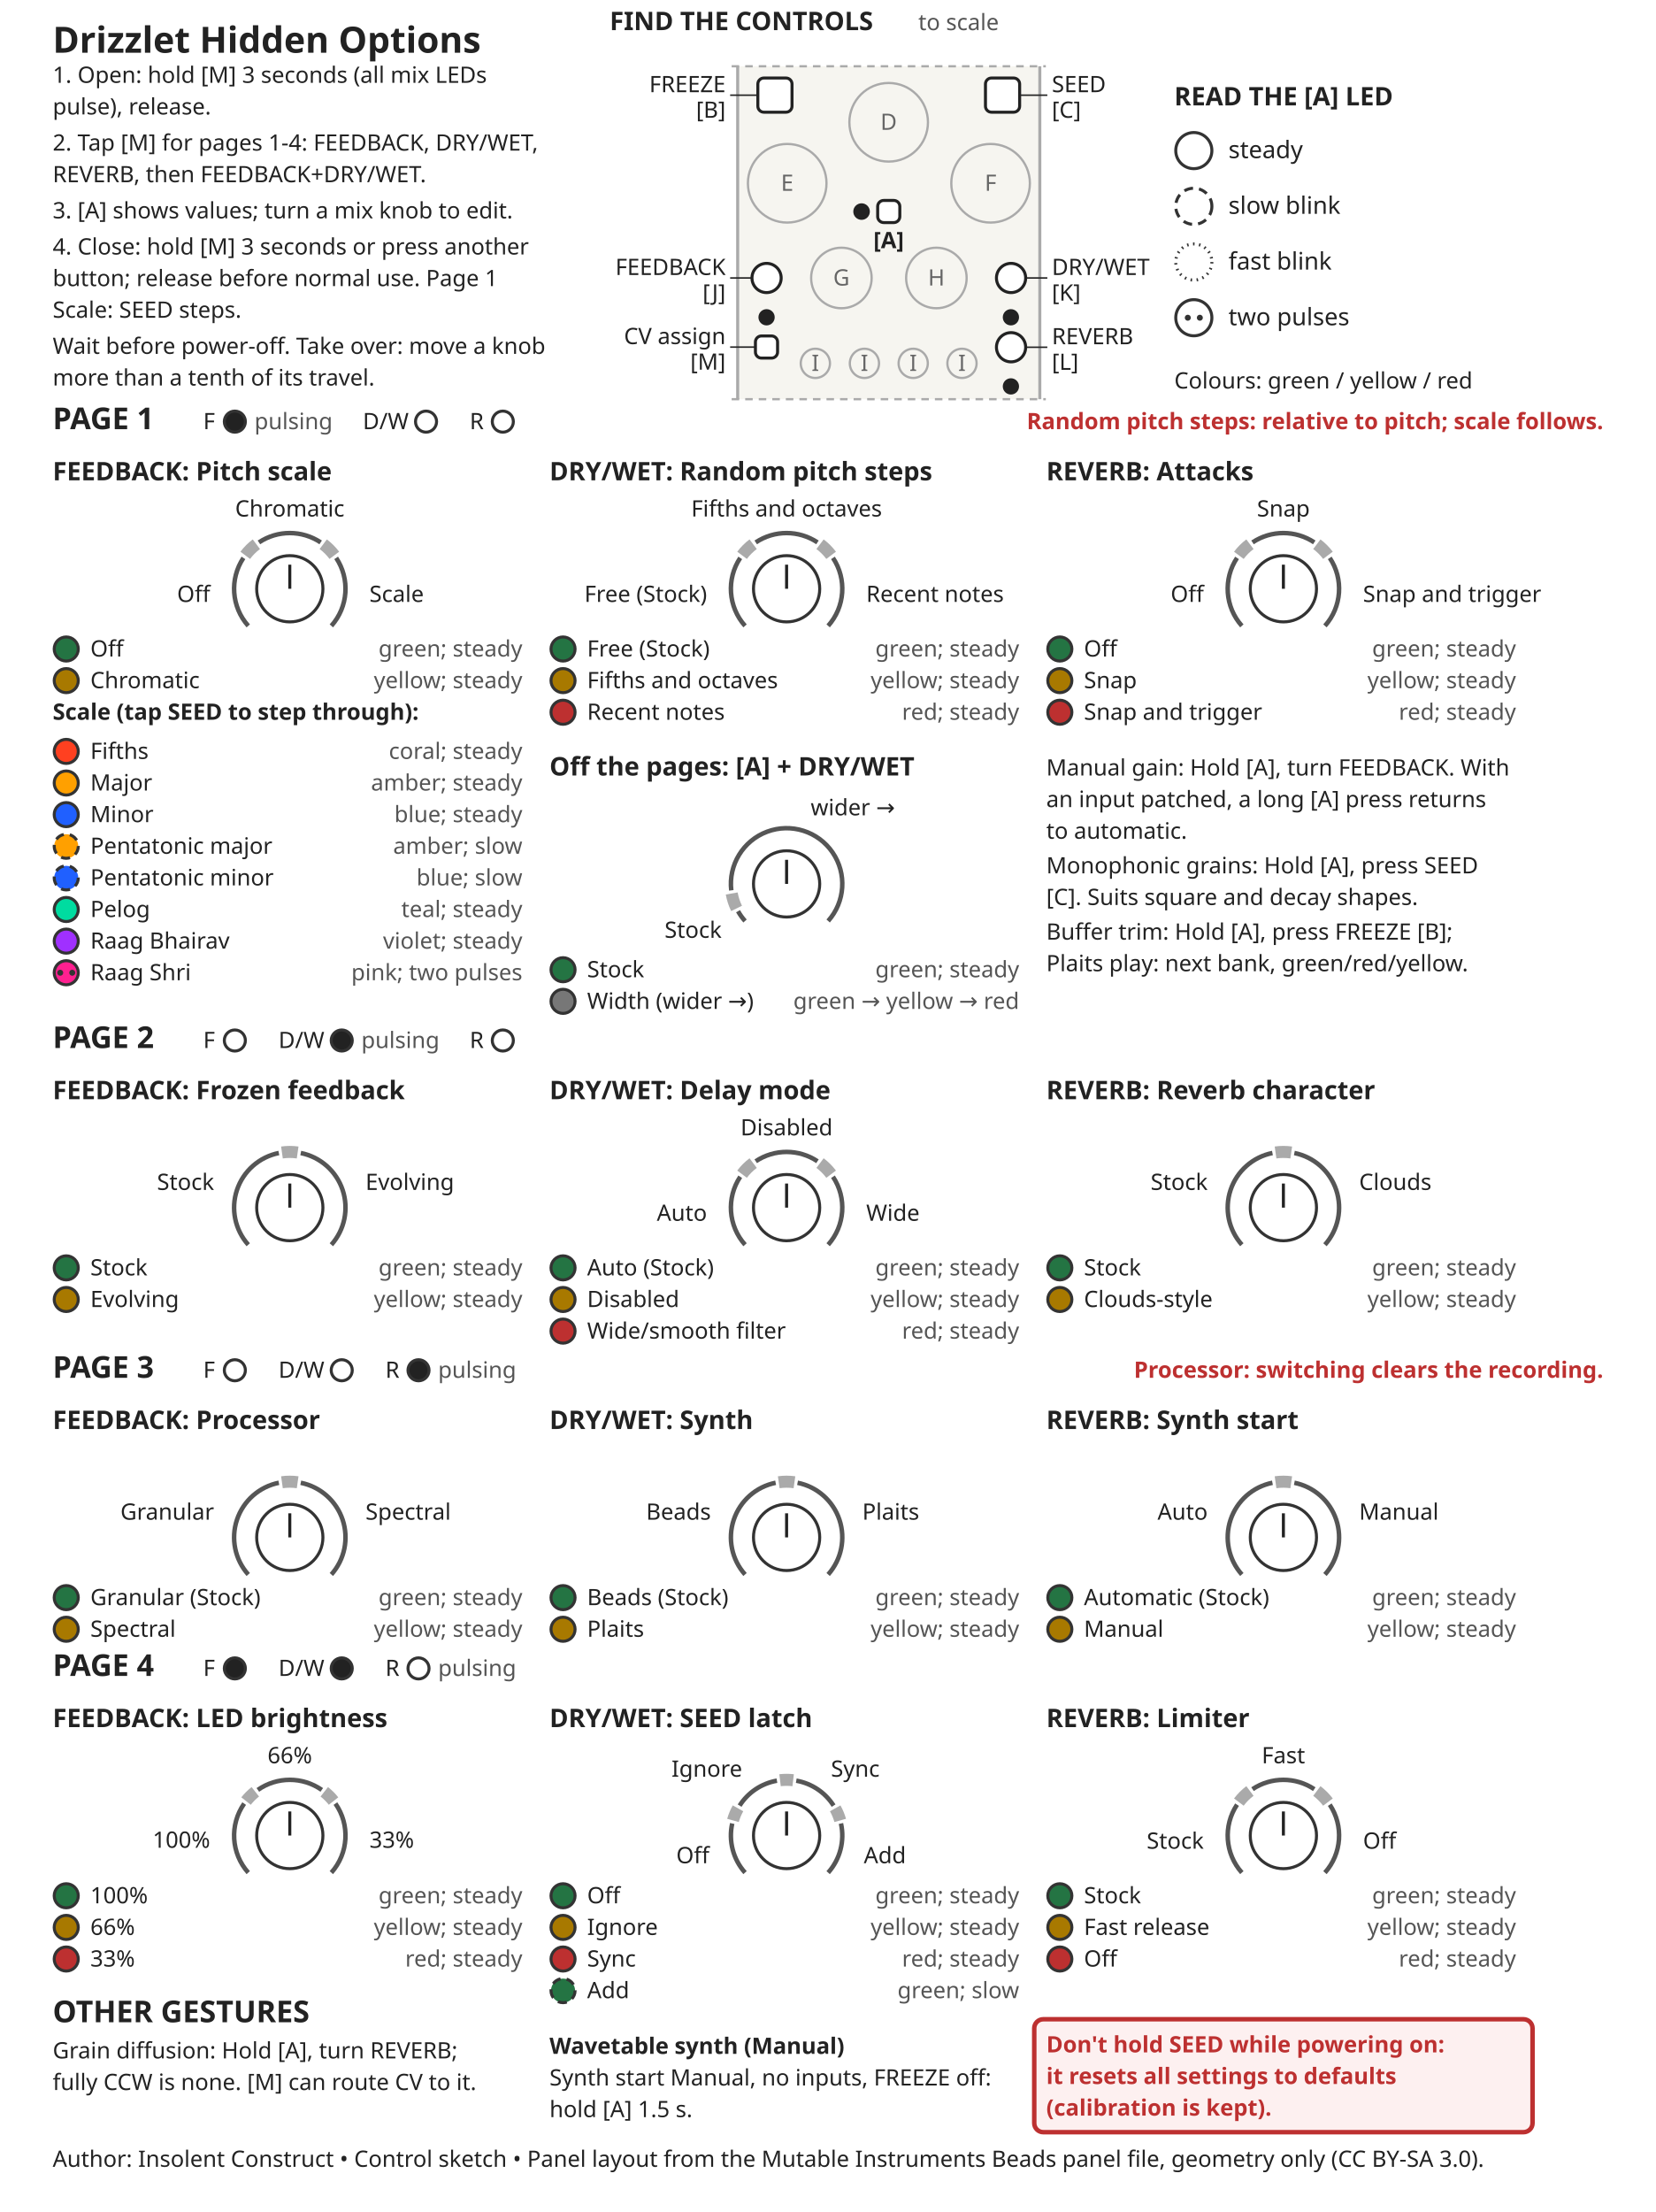
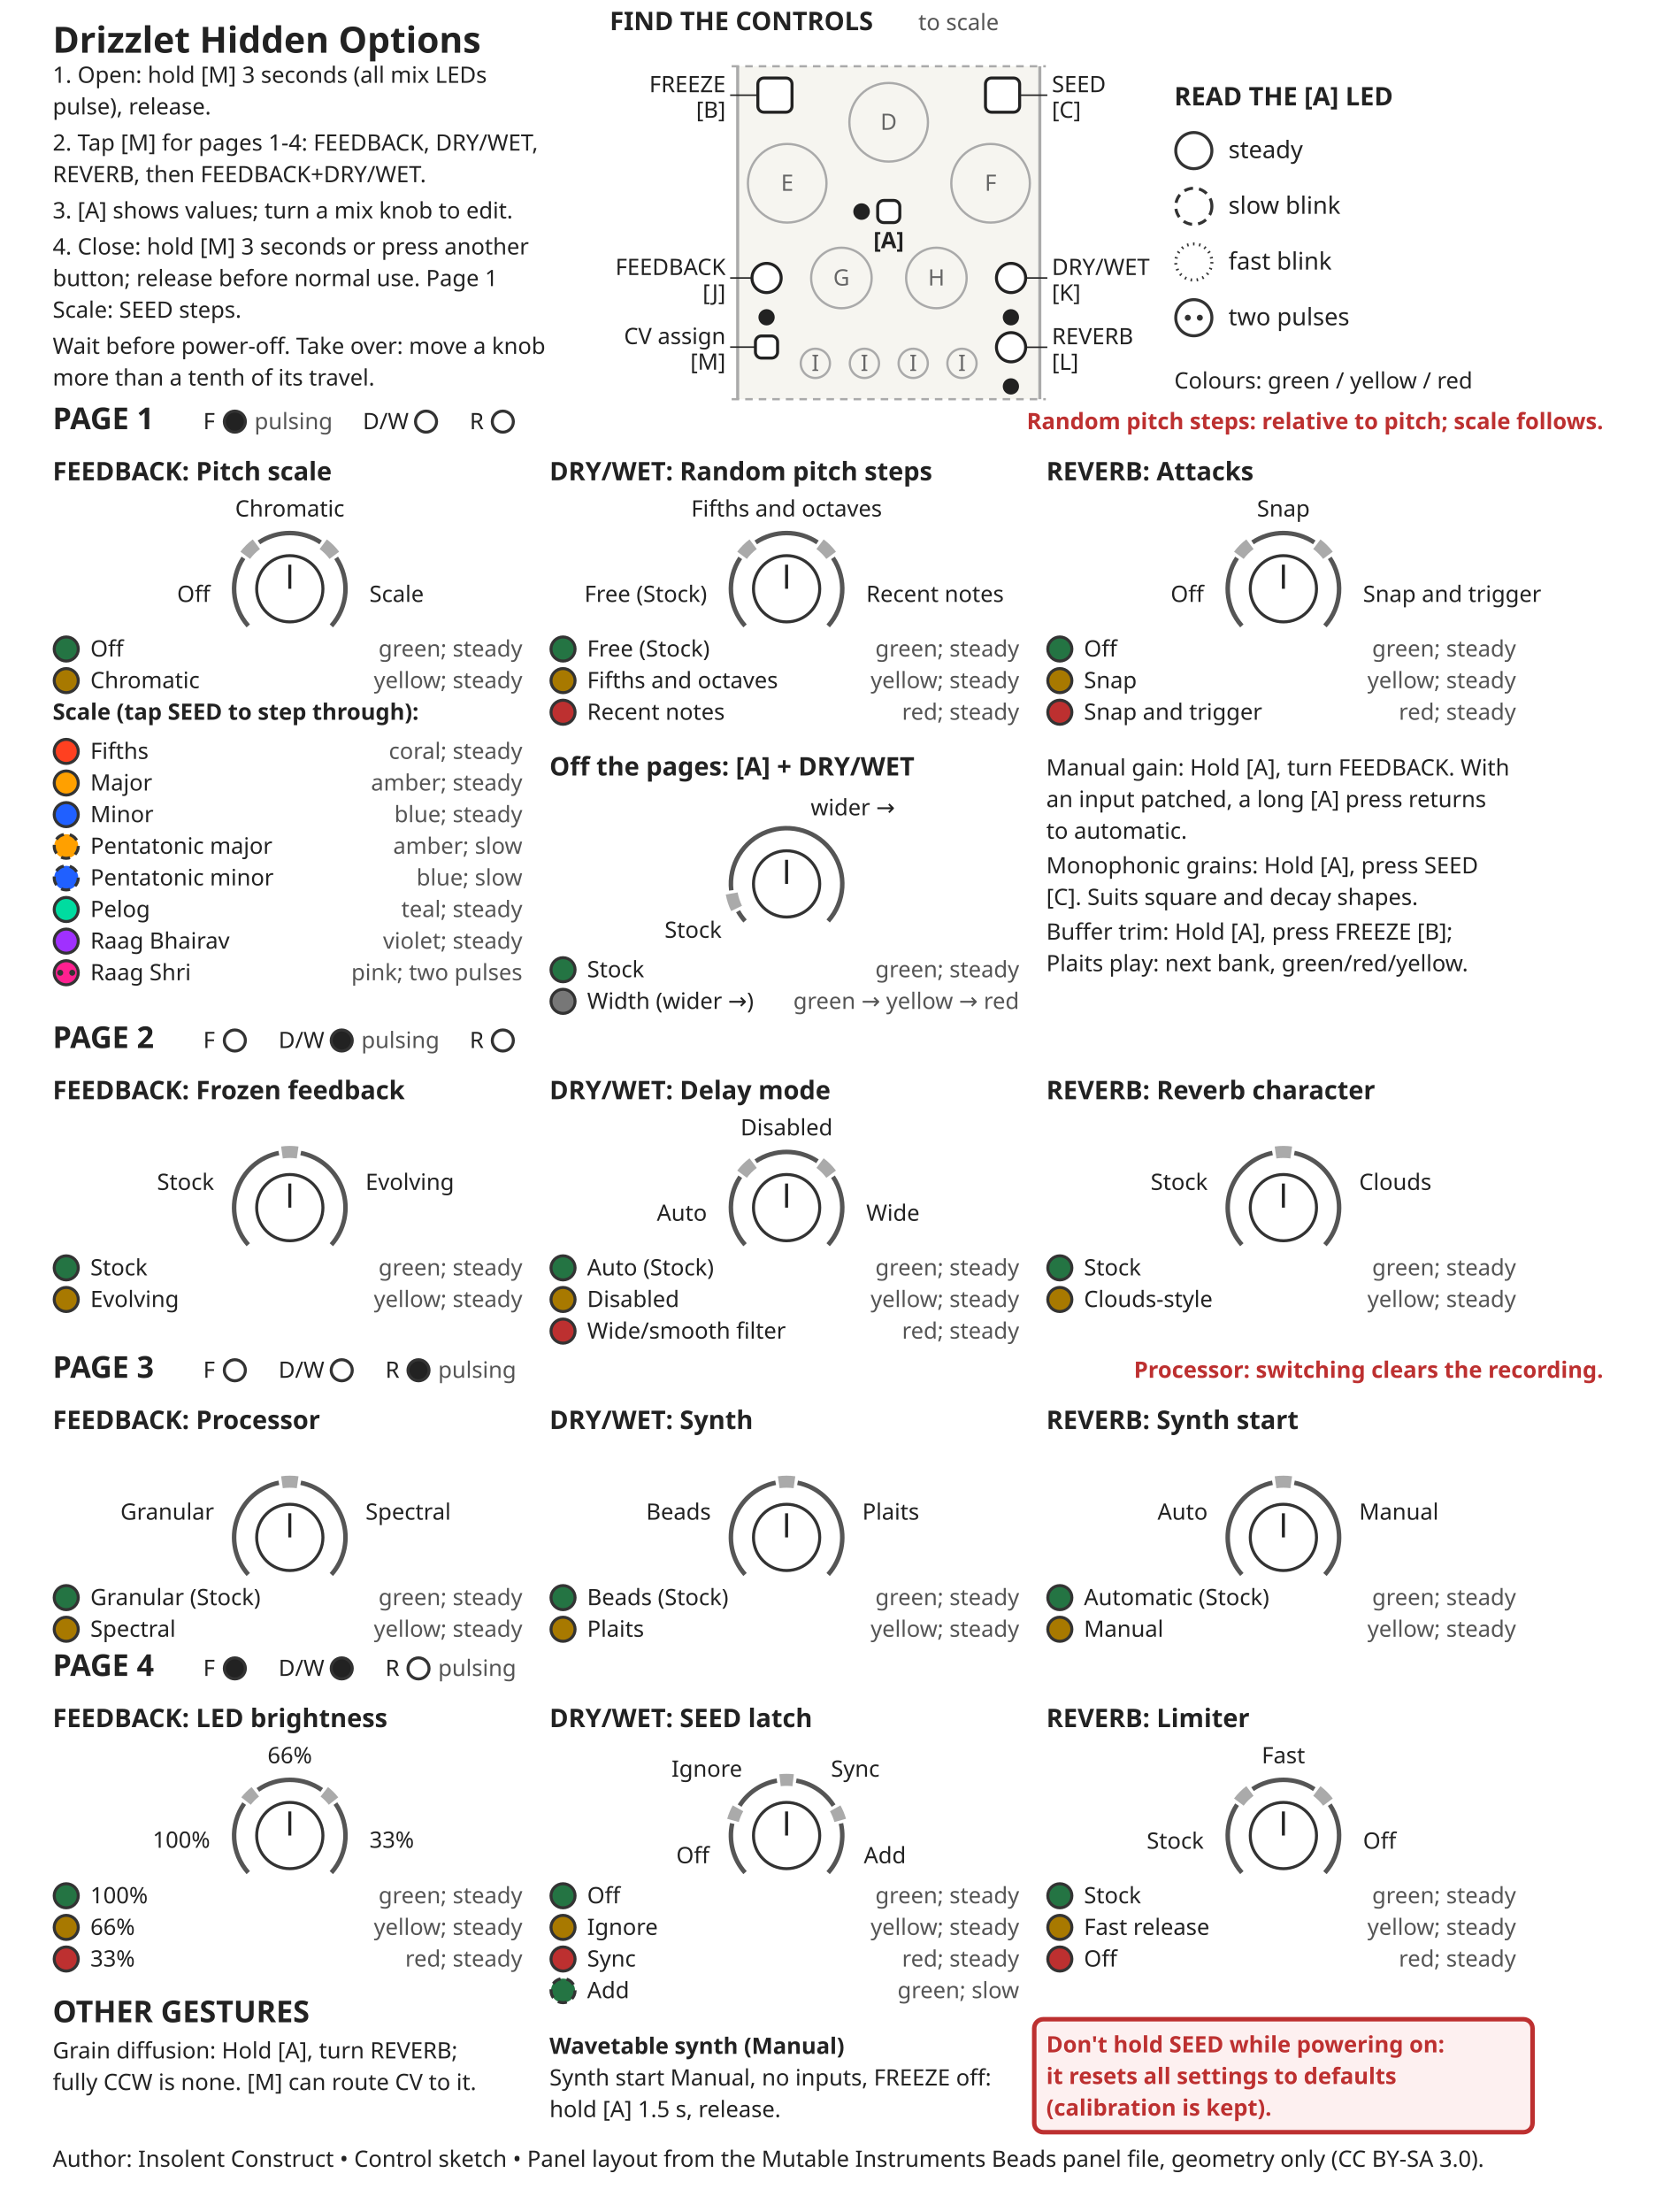
<svg xmlns="http://www.w3.org/2000/svg" width="190mm" height="253.74mm" viewBox="0 0 1100 1469" role="img" aria-labelledby="title desc">
  <rect width="100%" height="100%" fill="white" />
  <g font-family="sans-serif" fill="#222">
    <text x="35" y="35" font-size="24" font-weight="bold" fill="#222" text-anchor="start">Drizzlet Hidden Options</text>
    <text x="35" y="55" font-size="15" font-weight="normal" fill="#222" text-anchor="start">1. Open: hold [M] 3 seconds (all mix LEDs</text>
    <text x="35" y="76" font-size="15" font-weight="normal" fill="#222" text-anchor="start">pulse), release.</text>
    <text x="35" y="100" font-size="15" font-weight="normal" fill="#222" text-anchor="start">2. Tap [M] for pages 1-4: FEEDBACK, DRY/WET,</text>
    <text x="35" y="121" font-size="15" font-weight="normal" fill="#222" text-anchor="start">REVERB, then FEEDBACK+DRY/WET.</text>
    <text x="35" y="145" font-size="15" font-weight="normal" fill="#222" text-anchor="start">3. [A] shows values; turn a mix knob to edit.</text>
    <text x="35" y="169" font-size="15" font-weight="normal" fill="#222" text-anchor="start">4. Close: hold [M] 3 seconds or press another</text>
    <text x="35" y="190" font-size="15" font-weight="normal" fill="#222" text-anchor="start">button; release before normal use. Page 1</text>
    <text x="35" y="211" font-size="15" font-weight="normal" fill="#222" text-anchor="start">Scale: SEED steps.</text>
    <text x="35" y="235" font-size="15" font-weight="normal" fill="#222" text-anchor="start">Wait before power-off. Take over: move a knob</text>
    <text x="35" y="256" font-size="15" font-weight="normal" fill="#222" text-anchor="start">more than a tenth of its travel.</text>
    <text x="405" y="20" font-size="17" font-weight="bold" fill="#222" text-anchor="start">FIND THE CONTROLS</text>
    <text x="610" y="20" font-size="15" font-weight="normal" fill="#555" text-anchor="start">to scale</text>
    <rect x="490.0" y="44.0" width="200.7" height="221.1" fill="#f6f5f0" />
    <line x1="486.0" y1="44.0" x2="694.7" y2="44.0" stroke="#aaa" stroke-width="1.5" stroke-dasharray="5 4" />
    <line x1="486.0" y1="265.1" x2="694.7" y2="265.1" stroke="#aaa" stroke-width="1.5" stroke-dasharray="5 4" />
    <line x1="490.0" y1="44.0" x2="490.0" y2="265.1" stroke="#aaa" stroke-width="2" />
    <line x1="690.7" y1="44.0" x2="690.7" y2="265.1" stroke="#aaa" stroke-width="2" />
    <circle cx="541.6" cy="241.3" r="9.7" fill="none" stroke="#aaa" stroke-width="1.5" />
    <text x="541.6" y="246.3" font-size="15" font-weight="normal" fill="#666" text-anchor="middle">I</text>
    <circle cx="574.2" cy="241.3" r="9.7" fill="none" stroke="#aaa" stroke-width="1.5" />
    <text x="574.2" y="246.3" font-size="15" font-weight="normal" fill="#666" text-anchor="middle">I</text>
    <circle cx="606.6" cy="241.3" r="9.7" fill="none" stroke="#aaa" stroke-width="1.5" />
    <text x="606.6" y="246.3" font-size="15" font-weight="normal" fill="#666" text-anchor="middle">I</text>
    <circle cx="639.0" cy="241.3" r="9.7" fill="none" stroke="#aaa" stroke-width="1.5" />
    <text x="639.0" y="246.3" font-size="15" font-weight="normal" fill="#666" text-anchor="middle">I</text>
    <circle cx="558.9" cy="184.6" r="20.1" fill="none" stroke="#aaa" stroke-width="1.5" />
    <text x="558.9" y="189.6" font-size="15" font-weight="normal" fill="#666" text-anchor="middle">G</text>
    <circle cx="522.9" cy="121.7" r="26.1" fill="none" stroke="#aaa" stroke-width="1.5" />
    <text x="522.9" y="126.7" font-size="15" font-weight="normal" fill="#666" text-anchor="middle">E</text>
    <circle cx="658.0" cy="121.7" r="26.1" fill="none" stroke="#aaa" stroke-width="1.5" />
    <text x="658.0" y="126.7" font-size="15" font-weight="normal" fill="#666" text-anchor="middle">F</text>
    <rect x="583.0" y="133.1" width="14.7" height="14.7" rx="4" fill="white" stroke="#222" stroke-width="2" />
    <circle cx="572.3" cy="140.5" r="4.5" fill="#222" stroke="#222" stroke-width="2" />
    <rect x="501.8" y="223.1" width="14.7" height="14.7" rx="4" fill="white" stroke="#222" stroke-width="2" />
    <circle cx="622.0" cy="184.6" r="20.1" fill="none" stroke="#aaa" stroke-width="1.5" />
    <text x="622.0" y="189.6" font-size="15" font-weight="normal" fill="#666" text-anchor="middle">H</text>
    <circle cx="509.2" cy="184.6" r="9.7" fill="white" stroke="#222" stroke-width="2" />
    <circle cx="671.6" cy="184.6" r="9.7" fill="white" stroke="#222" stroke-width="2" />
    <circle cx="671.6" cy="230.6" r="9.7" fill="white" stroke="#222" stroke-width="2" />
    <circle cx="590.3" cy="81.2" r="26.1" fill="none" stroke="#aaa" stroke-width="1.5" />
    <text x="590.3" y="86.2" font-size="15" font-weight="normal" fill="#666" text-anchor="middle">D</text>
    <rect x="503.4" y="51.8" width="22.7" height="22.7" rx="4" fill="white" stroke="#222" stroke-width="2" />
    <rect x="654.6" y="51.8" width="22.7" height="22.7" rx="4" fill="white" stroke="#222" stroke-width="2" />
    <circle cx="509.2" cy="210.7" r="4.4" fill="#222" stroke="#222" stroke-width="2" />
    <circle cx="671.5" cy="210.7" r="4.4" fill="#222" stroke="#222" stroke-width="2" />
    <circle cx="671.5" cy="256.6" r="4.4" fill="#222" stroke="#222" stroke-width="2" />
    <text x="482.0" y="61.2" font-size="15" font-weight="normal" fill="#222" text-anchor="end">FREEZE</text>
    <text x="482.0" y="78.2" font-size="15" font-weight="normal" fill="#222" text-anchor="end">[B]</text>
    <line x1="485.0" y1="63.2" x2="503.4" y2="63.2" stroke="#222" stroke-width="1" />
    <text x="698.7" y="61.2" font-size="15" font-weight="normal" fill="#222" text-anchor="start">SEED</text>
    <text x="698.7" y="78.2" font-size="15" font-weight="normal" fill="#222" text-anchor="start">[C]</text>
    <line x1="695.7" y1="63.2" x2="677.3" y2="63.2" stroke="#222" stroke-width="1" />
    <text x="590.3" y="164.8" font-size="15" font-weight="bold" fill="#222" text-anchor="middle">[A]</text>
    <text x="482.0" y="182.6" font-size="15" font-weight="normal" fill="#222" text-anchor="end">FEEDBACK</text>
    <text x="482.0" y="199.6" font-size="15" font-weight="normal" fill="#222" text-anchor="end">[J]</text>
    <line x1="485.0" y1="184.6" x2="499.6" y2="184.6" stroke="#222" stroke-width="1" />
    <text x="482.0" y="228.5" font-size="15" font-weight="normal" fill="#222" text-anchor="end">CV assign</text>
    <text x="482.0" y="245.5" font-size="15" font-weight="normal" fill="#222" text-anchor="end">[M]</text>
    <line x1="485.0" y1="230.5" x2="501.8" y2="230.5" stroke="#222" stroke-width="1" />
    <text x="698.7" y="182.6" font-size="15" font-weight="normal" fill="#222" text-anchor="start">DRY/WET</text>
    <text x="698.7" y="199.6" font-size="15" font-weight="normal" fill="#222" text-anchor="start">[K]</text>
    <line x1="695.7" y1="184.6" x2="681.2" y2="184.6" stroke="#222" stroke-width="1" />
    <text x="698.7" y="228.6" font-size="15" font-weight="normal" fill="#222" text-anchor="start">REVERB</text>
    <text x="698.7" y="245.6" font-size="15" font-weight="normal" fill="#222" text-anchor="start">[L]</text>
    <line x1="695.7" y1="230.6" x2="681.2" y2="230.6" stroke="#222" stroke-width="1" />
    <text x="780" y="70" font-size="17" font-weight="bold" fill="#222" text-anchor="start">READ THE [A] LED</text>
    <circle cx="793" cy="100" r="12" fill="white" stroke="#333" stroke-width="2" />
    <text x="816" y="105" font-size="16" font-weight="normal" fill="#222" text-anchor="start">steady</text>
    <circle cx="793" cy="137" r="12" fill="white" stroke="#333" stroke-width="2" stroke-dasharray="6 4" />
    <text x="816" y="142" font-size="16" font-weight="normal" fill="#222" text-anchor="start">slow blink</text>
    <circle cx="793" cy="174" r="12" fill="white" stroke="#333" stroke-width="2" stroke-dasharray="1 3" />
    <text x="816" y="179" font-size="16" font-weight="normal" fill="#222" text-anchor="start">fast blink</text>
    <circle cx="793" cy="211" r="12" fill="white" stroke="#333" stroke-width="2" />
    <circle cx="789" cy="211" r="1" fill="#222" stroke="#333" stroke-width="2" />
    <circle cx="797" cy="211" r="1" fill="#222" stroke="#333" stroke-width="2" />
    <text x="816" y="216" font-size="16" font-weight="normal" fill="#222" text-anchor="start">two pulses</text>
    <text x="780" y="258" font-size="15" font-weight="normal" fill="#222" text-anchor="start">Colours: green / yellow / red</text>
    <text x="35" y="285" font-size="20" font-weight="bold" fill="#222" text-anchor="start">PAGE 1</text>
    <text x="135" y="285" font-size="15" font-weight="normal" fill="#222" text-anchor="start">F</text>
    <circle cx="156" cy="280" r="7" fill="#222" stroke="#333" stroke-width="2" />
    <text x="169" y="285" font-size="15" font-weight="normal" fill="#555" text-anchor="start">pulsing</text>
    <text x="241" y="285" font-size="15" font-weight="normal" fill="#222" text-anchor="start">D/W</text>
    <circle cx="283" cy="280" r="7" fill="white" stroke="#333" stroke-width="2" />
    <text x="312" y="285" font-size="15" font-weight="normal" fill="#222" text-anchor="start">R</text>
    <circle cx="334" cy="280" r="7" fill="white" stroke="#333" stroke-width="2" />
    <text x="1065" y="285" font-size="15" font-weight="bold" fill="#bd3030" text-anchor="end">Random pitch steps: relative to pitch; scale follows.</text>
    <text x="35" y="319" font-size="17" font-weight="bold" fill="#222" text-anchor="start">FEEDBACK: Pitch scale</text>
    <circle cx="192.5" cy="391" r="22" fill="white" stroke="#333" stroke-width="2" />
    <path d="M 192.5 391 v -16" stroke="#222" stroke-width="2" />
    <path d="M 164.900 415.642 A 37 37 0 0 1 161.703 370.492" fill="none" stroke="#555" stroke-width="3" />
    <text x="139.63" y="399.74" font-size="15" font-weight="normal" fill="#222" text-anchor="end">Off</text>
    <path d="M 171.992 360.203 A 37 37 0 0 1 213.008 360.203" fill="none" stroke="#555" stroke-width="3" />
    <text x="192.5" y="343.0" font-size="15" font-weight="normal" fill="#222" text-anchor="middle">Chromatic</text>
    <path d="M 223.297 370.492 A 37 37 0 0 1 220.100 415.642" fill="none" stroke="#555" stroke-width="3" />
    <text x="245.37" y="399.74" font-size="15" font-weight="normal" fill="#222" text-anchor="start">Scale</text>
    <path d="M 162.912 368.784 A 37 37 0 0 1 170.284 361.412" fill="none" stroke="#aaa" stroke-width="8" />
    <path d="M 214.716 361.412 A 37 37 0 0 1 222.088 368.784" fill="none" stroke="#aaa" stroke-width="8" />
    <circle cx="44" cy="431" r="8" fill="#247443" stroke="#333" stroke-width="2" />
    <text x="60" y="436" font-size="15" font-weight="normal" fill="#222" text-anchor="start">Off</text>
    <text x="347" y="436" font-size="15" font-weight="normal" fill="#555" text-anchor="end">green; steady</text>
    <circle cx="44" cy="452" r="8" fill="#a87900" stroke="#333" stroke-width="2" />
    <text x="60" y="457" font-size="15" font-weight="normal" fill="#222" text-anchor="start">Chromatic</text>
    <text x="347" y="457" font-size="15" font-weight="normal" fill="#555" text-anchor="end">yellow; steady</text>
    <text x="35" y="478" font-size="15" font-weight="bold" fill="#222" text-anchor="start">Scale (tap SEED to step through):</text>
    <circle cx="44" cy="499" r="8" fill="#ff4020" stroke="#333" stroke-width="2" />
    <text x="60" y="504" font-size="15" font-weight="normal" fill="#222" text-anchor="start">Fifths</text>
    <text x="347" y="504" font-size="15" font-weight="normal" fill="#555" text-anchor="end">coral; steady</text>
    <circle cx="44" cy="520" r="8" fill="#ffa000" stroke="#333" stroke-width="2" />
    <text x="60" y="525" font-size="15" font-weight="normal" fill="#222" text-anchor="start">Major</text>
    <text x="347" y="525" font-size="15" font-weight="normal" fill="#555" text-anchor="end">amber; steady</text>
    <circle cx="44" cy="541" r="8" fill="#2060ff" stroke="#333" stroke-width="2" />
    <text x="60" y="546" font-size="15" font-weight="normal" fill="#222" text-anchor="start">Minor</text>
    <text x="347" y="546" font-size="15" font-weight="normal" fill="#555" text-anchor="end">blue; steady</text>
    <circle cx="44" cy="562" r="8" fill="#ffa000" stroke="#333" stroke-width="2" stroke-dasharray="6 4" />
    <text x="60" y="567" font-size="15" font-weight="normal" fill="#222" text-anchor="start">Pentatonic major</text>
    <text x="347" y="567" font-size="15" font-weight="normal" fill="#555" text-anchor="end">amber; slow</text>
    <circle cx="44" cy="583" r="8" fill="#2060ff" stroke="#333" stroke-width="2" stroke-dasharray="6 4" />
    <text x="60" y="588" font-size="15" font-weight="normal" fill="#222" text-anchor="start">Pentatonic minor</text>
    <text x="347" y="588" font-size="15" font-weight="normal" fill="#555" text-anchor="end">blue; slow</text>
    <circle cx="44" cy="604" r="8" fill="#00dca0" stroke="#333" stroke-width="2" />
    <text x="60" y="609" font-size="15" font-weight="normal" fill="#222" text-anchor="start">Pelog</text>
    <text x="347" y="609" font-size="15" font-weight="normal" fill="#555" text-anchor="end">teal; steady</text>
    <circle cx="44" cy="625" r="8" fill="#a030ff" stroke="#333" stroke-width="2" />
    <text x="60" y="630" font-size="15" font-weight="normal" fill="#222" text-anchor="start">Raag Bhairav</text>
    <text x="347" y="630" font-size="15" font-weight="normal" fill="#555" text-anchor="end">violet; steady</text>
    <circle cx="44" cy="646" r="8" fill="#ff2090" stroke="#333" stroke-width="2" />
    <circle cx="40" cy="646" r="1" fill="#222" stroke="#333" stroke-width="2" />
    <circle cx="48" cy="646" r="1" fill="#222" stroke="#333" stroke-width="2" />
    <text x="60" y="651" font-size="15" font-weight="normal" fill="#222" text-anchor="start">Raag Shri</text>
    <text x="347" y="651" font-size="15" font-weight="normal" fill="#555" text-anchor="end">pink; two pulses</text>
    <text x="365" y="319" font-size="17" font-weight="bold" fill="#222" text-anchor="start">DRY/WET: Random pitch steps</text>
    <circle cx="522.5" cy="391" r="22" fill="white" stroke="#333" stroke-width="2" />
    <path d="M 522.5 391 v -16" stroke="#222" stroke-width="2" />
    <path d="M 494.900 415.642 A 37 37 0 0 1 491.703 370.492" fill="none" stroke="#555" stroke-width="3" />
    <text x="469.63" y="399.74" font-size="15" font-weight="normal" fill="#222" text-anchor="end">Free (Stock)</text>
    <path d="M 501.992 360.203 A 37 37 0 0 1 543.008 360.203" fill="none" stroke="#555" stroke-width="3" />
    <text x="522.5" y="343.0" font-size="15" font-weight="normal" fill="#222" text-anchor="middle">Fifths and octaves</text>
    <path d="M 553.297 370.492 A 37 37 0 0 1 550.100 415.642" fill="none" stroke="#555" stroke-width="3" />
    <text x="575.37" y="399.74" font-size="15" font-weight="normal" fill="#222" text-anchor="start">Recent notes</text>
    <path d="M 492.912 368.784 A 37 37 0 0 1 500.284 361.412" fill="none" stroke="#aaa" stroke-width="8" />
    <path d="M 544.716 361.412 A 37 37 0 0 1 552.088 368.784" fill="none" stroke="#aaa" stroke-width="8" />
    <circle cx="374" cy="431" r="8" fill="#247443" stroke="#333" stroke-width="2" />
    <text x="390" y="436" font-size="15" font-weight="normal" fill="#222" text-anchor="start">Free (Stock)</text>
    <text x="677" y="436" font-size="15" font-weight="normal" fill="#555" text-anchor="end">green; steady</text>
    <circle cx="374" cy="452" r="8" fill="#a87900" stroke="#333" stroke-width="2" />
    <text x="390" y="457" font-size="15" font-weight="normal" fill="#222" text-anchor="start">Fifths and octaves</text>
    <text x="677" y="457" font-size="15" font-weight="normal" fill="#555" text-anchor="end">yellow; steady</text>
    <circle cx="374" cy="473" r="8" fill="#bd3030" stroke="#333" stroke-width="2" />
    <text x="390" y="478" font-size="15" font-weight="normal" fill="#222" text-anchor="start">Recent notes</text>
    <text x="677" y="478" font-size="15" font-weight="normal" fill="#555" text-anchor="end">red; steady</text>
    <text x="695" y="319" font-size="17" font-weight="bold" fill="#222" text-anchor="start">REVERB: Attacks</text>
    <circle cx="852.5" cy="391" r="22" fill="white" stroke="#333" stroke-width="2" />
    <path d="M 852.5 391 v -16" stroke="#222" stroke-width="2" />
    <path d="M 824.900 415.642 A 37 37 0 0 1 821.703 370.492" fill="none" stroke="#555" stroke-width="3" />
    <text x="799.63" y="399.74" font-size="15" font-weight="normal" fill="#222" text-anchor="end">Off</text>
    <path d="M 831.992 360.203 A 37 37 0 0 1 873.008 360.203" fill="none" stroke="#555" stroke-width="3" />
    <text x="852.5" y="343.0" font-size="15" font-weight="normal" fill="#222" text-anchor="middle">Snap</text>
    <path d="M 883.297 370.492 A 37 37 0 0 1 880.100 415.642" fill="none" stroke="#555" stroke-width="3" />
    <text x="905.37" y="399.74" font-size="15" font-weight="normal" fill="#222" text-anchor="start">Snap and trigger</text>
    <path d="M 822.912 368.784 A 37 37 0 0 1 830.284 361.412" fill="none" stroke="#aaa" stroke-width="8" />
    <path d="M 874.716 361.412 A 37 37 0 0 1 882.088 368.784" fill="none" stroke="#aaa" stroke-width="8" />
    <circle cx="704" cy="431" r="8" fill="#247443" stroke="#333" stroke-width="2" />
    <text x="720" y="436" font-size="15" font-weight="normal" fill="#222" text-anchor="start">Off</text>
    <text x="1007" y="436" font-size="15" font-weight="normal" fill="#555" text-anchor="end">green; steady</text>
    <circle cx="704" cy="452" r="8" fill="#a87900" stroke="#333" stroke-width="2" />
    <text x="720" y="457" font-size="15" font-weight="normal" fill="#222" text-anchor="start">Snap</text>
    <text x="1007" y="457" font-size="15" font-weight="normal" fill="#555" text-anchor="end">yellow; steady</text>
    <circle cx="704" cy="473" r="8" fill="#bd3030" stroke="#333" stroke-width="2" />
    <text x="720" y="478" font-size="15" font-weight="normal" fill="#222" text-anchor="start">Snap and trigger</text>
    <text x="1007" y="478" font-size="15" font-weight="normal" fill="#555" text-anchor="end">red; steady</text>
    <text x="365" y="515" font-size="17" font-weight="bold" fill="#222" text-anchor="start">Off the pages: [A] + DRY/WET</text>
    <circle cx="522.5" cy="587" r="22" fill="white" stroke="#333" stroke-width="2" />
    <path d="M 522.5 587 v -16" stroke="#222" stroke-width="2" />
    <path d="M 494.900 611.642 A 37 37 0 0 1 490.246 605.130" fill="none" stroke="#555" stroke-width="3" />
    <text x="479.38" y="622.81" font-size="15" font-weight="normal" fill="#222" text-anchor="end">Stock</text>
    <path d="M 485.750 591.291 A 37 37 0 1 1 550.100 611.642" fill="none" stroke="#555" stroke-width="3" />
    <text x="538.48" y="541.47" font-size="15" font-weight="normal" fill="#222" text-anchor="start">wider →</text>
    <path d="M 489.273 603.278 A 37 37 0 0 1 486.051 593.361" fill="none" stroke="#aaa" stroke-width="8" />
    <circle cx="374" cy="644" r="8" fill="#247443" stroke="#333" stroke-width="2" />
    <text x="390" y="649" font-size="15" font-weight="normal" fill="#222" text-anchor="start">Stock</text>
    <text x="677" y="649" font-size="15" font-weight="normal" fill="#555" text-anchor="end">green; steady</text>
    <circle cx="374" cy="665" r="8" fill="#777" stroke="#333" stroke-width="2" />
    <text x="390" y="670" font-size="15" font-weight="normal" fill="#222" text-anchor="start">Width (wider →)</text>
    <text x="677" y="670" font-size="15" font-weight="normal" fill="#555" text-anchor="end">green → yellow → red</text>
    <text x="695" y="515" font-size="15" font-weight="normal" fill="#222" text-anchor="start">Manual gain: Hold [A], turn FEEDBACK. With</text>
    <text x="695" y="536" font-size="15" font-weight="normal" fill="#222" text-anchor="start">an input patched, a long [A] press returns</text>
    <text x="695" y="557" font-size="15" font-weight="normal" fill="#222" text-anchor="start">to automatic.</text>
    <text x="695" y="580" font-size="15" font-weight="normal" fill="#222" text-anchor="start">Monophonic grains: Hold [A], press SEED</text>
    <text x="695" y="601" font-size="15" font-weight="normal" fill="#222" text-anchor="start">[C]. Suits square and decay shapes.</text>
    <text x="695" y="624" font-size="15" font-weight="normal" fill="#222" text-anchor="start">Buffer trim: Hold [A], press FREEZE [B];</text>
    <text x="695" y="645" font-size="15" font-weight="normal" fill="#222" text-anchor="start">Plaits play: next bank, green/red/yellow.</text>
    <text x="35" y="696" font-size="20" font-weight="bold" fill="#222" text-anchor="start">PAGE 2</text>
    <text x="135" y="696" font-size="15" font-weight="normal" fill="#222" text-anchor="start">F</text>
    <circle cx="156" cy="691" r="7" fill="white" stroke="#333" stroke-width="2" />
    <text x="185" y="696" font-size="15" font-weight="normal" fill="#222" text-anchor="start">D/W</text>
    <circle cx="227" cy="691" r="7" fill="#222" stroke="#333" stroke-width="2" />
    <text x="240" y="696" font-size="15" font-weight="normal" fill="#555" text-anchor="start">pulsing</text>
    <text x="312" y="696" font-size="15" font-weight="normal" fill="#222" text-anchor="start">R</text>
    <circle cx="334" cy="691" r="7" fill="white" stroke="#333" stroke-width="2" />
    <text x="35" y="730" font-size="17" font-weight="bold" fill="#222" text-anchor="start">FEEDBACK: Frozen feedback</text>
    <circle cx="192.5" cy="802" r="22" fill="white" stroke="#333" stroke-width="2" />
    <path d="M 192.5 802 v -16" stroke="#222" stroke-width="2" />
    <path d="M 164.900 826.642 A 37 37 0 0 1 185.225 765.722" fill="none" stroke="#555" stroke-width="3" />
    <text x="142.22" y="790.23" font-size="15" font-weight="normal" fill="#222" text-anchor="end">Stock</text>
    <path d="M 199.775 765.722 A 37 37 0 0 1 220.100 826.642" fill="none" stroke="#555" stroke-width="3" />
    <text x="242.78" y="790.23" font-size="15" font-weight="normal" fill="#222" text-anchor="start">Evolving</text>
    <path d="M 187.287 765.369 A 37 37 0 0 1 197.713 765.369" fill="none" stroke="#aaa" stroke-width="8" />
    <circle cx="44" cy="842" r="8" fill="#247443" stroke="#333" stroke-width="2" />
    <text x="60" y="847" font-size="15" font-weight="normal" fill="#222" text-anchor="start">Stock</text>
    <text x="347" y="847" font-size="15" font-weight="normal" fill="#555" text-anchor="end">green; steady</text>
    <circle cx="44" cy="863" r="8" fill="#a87900" stroke="#333" stroke-width="2" />
    <text x="60" y="868" font-size="15" font-weight="normal" fill="#222" text-anchor="start">Evolving</text>
    <text x="347" y="868" font-size="15" font-weight="normal" fill="#555" text-anchor="end">yellow; steady</text>
    <text x="365" y="730" font-size="17" font-weight="bold" fill="#222" text-anchor="start">DRY/WET: Delay mode</text>
    <circle cx="522.5" cy="802" r="22" fill="white" stroke="#333" stroke-width="2" />
    <path d="M 522.5 802 v -16" stroke="#222" stroke-width="2" />
    <path d="M 494.900 826.642 A 37 37 0 0 1 491.703 781.492" fill="none" stroke="#555" stroke-width="3" />
    <text x="469.63" y="810.74" font-size="15" font-weight="normal" fill="#222" text-anchor="end">Auto</text>
    <path d="M 501.992 771.203 A 37 37 0 0 1 543.008 771.203" fill="none" stroke="#555" stroke-width="3" />
    <text x="522.5" y="754.0" font-size="15" font-weight="normal" fill="#222" text-anchor="middle">Disabled</text>
    <path d="M 553.297 781.492 A 37 37 0 0 1 550.100 826.642" fill="none" stroke="#555" stroke-width="3" />
    <text x="575.37" y="810.74" font-size="15" font-weight="normal" fill="#222" text-anchor="start">Wide</text>
    <path d="M 492.912 779.784 A 37 37 0 0 1 500.284 772.412" fill="none" stroke="#aaa" stroke-width="8" />
    <path d="M 544.716 772.412 A 37 37 0 0 1 552.088 779.784" fill="none" stroke="#aaa" stroke-width="8" />
    <circle cx="374" cy="842" r="8" fill="#247443" stroke="#333" stroke-width="2" />
    <text x="390" y="847" font-size="15" font-weight="normal" fill="#222" text-anchor="start">Auto (Stock)</text>
    <text x="677" y="847" font-size="15" font-weight="normal" fill="#555" text-anchor="end">green; steady</text>
    <circle cx="374" cy="863" r="8" fill="#a87900" stroke="#333" stroke-width="2" />
    <text x="390" y="868" font-size="15" font-weight="normal" fill="#222" text-anchor="start">Disabled</text>
    <text x="677" y="868" font-size="15" font-weight="normal" fill="#555" text-anchor="end">yellow; steady</text>
    <circle cx="374" cy="884" r="8" fill="#bd3030" stroke="#333" stroke-width="2" />
    <text x="390" y="889" font-size="15" font-weight="normal" fill="#222" text-anchor="start">Wide/smooth filter</text>
    <text x="677" y="889" font-size="15" font-weight="normal" fill="#555" text-anchor="end">red; steady</text>
    <text x="695" y="730" font-size="17" font-weight="bold" fill="#222" text-anchor="start">REVERB: Reverb character</text>
    <circle cx="852.5" cy="802" r="22" fill="white" stroke="#333" stroke-width="2" />
    <path d="M 852.5 802 v -16" stroke="#222" stroke-width="2" />
    <path d="M 824.900 826.642 A 37 37 0 0 1 845.225 765.722" fill="none" stroke="#555" stroke-width="3" />
    <text x="802.22" y="790.23" font-size="15" font-weight="normal" fill="#222" text-anchor="end">Stock</text>
    <path d="M 859.775 765.722 A 37 37 0 0 1 880.100 826.642" fill="none" stroke="#555" stroke-width="3" />
    <text x="902.78" y="790.23" font-size="15" font-weight="normal" fill="#222" text-anchor="start">Clouds</text>
    <path d="M 847.287 765.369 A 37 37 0 0 1 857.713 765.369" fill="none" stroke="#aaa" stroke-width="8" />
    <circle cx="704" cy="842" r="8" fill="#247443" stroke="#333" stroke-width="2" />
    <text x="720" y="847" font-size="15" font-weight="normal" fill="#222" text-anchor="start">Stock</text>
    <text x="1007" y="847" font-size="15" font-weight="normal" fill="#555" text-anchor="end">green; steady</text>
    <circle cx="704" cy="863" r="8" fill="#a87900" stroke="#333" stroke-width="2" />
    <text x="720" y="868" font-size="15" font-weight="normal" fill="#222" text-anchor="start">Clouds-style</text>
    <text x="1007" y="868" font-size="15" font-weight="normal" fill="#555" text-anchor="end">yellow; steady</text>
    <text x="35" y="915" font-size="20" font-weight="bold" fill="#222" text-anchor="start">PAGE 3</text>
    <text x="135" y="915" font-size="15" font-weight="normal" fill="#222" text-anchor="start">F</text>
    <circle cx="156" cy="910" r="7" fill="white" stroke="#333" stroke-width="2" />
    <text x="185" y="915" font-size="15" font-weight="normal" fill="#222" text-anchor="start">D/W</text>
    <circle cx="227" cy="910" r="7" fill="white" stroke="#333" stroke-width="2" />
    <text x="256" y="915" font-size="15" font-weight="normal" fill="#222" text-anchor="start">R</text>
    <circle cx="278" cy="910" r="7" fill="#222" stroke="#333" stroke-width="2" />
    <text x="291" y="915" font-size="15" font-weight="normal" fill="#555" text-anchor="start">pulsing</text>
    <text x="1065" y="915" font-size="15" font-weight="bold" fill="#bd3030" text-anchor="end">Processor: switching clears the recording.</text>
    <text x="35" y="949" font-size="17" font-weight="bold" fill="#222" text-anchor="start">FEEDBACK: Processor</text>
    <circle cx="192.5" cy="1021" r="22" fill="white" stroke="#333" stroke-width="2" />
    <path d="M 192.5 1021 v -16" stroke="#222" stroke-width="2" />
    <path d="M 164.900 1045.642 A 37 37 0 0 1 185.225 984.722" fill="none" stroke="#555" stroke-width="3" />
    <text x="142.22" y="1009.23" font-size="15" font-weight="normal" fill="#222" text-anchor="end">Granular</text>
    <path d="M 199.775 984.722 A 37 37 0 0 1 220.100 1045.642" fill="none" stroke="#555" stroke-width="3" />
    <text x="242.78" y="1009.23" font-size="15" font-weight="normal" fill="#222" text-anchor="start">Spectral</text>
    <path d="M 187.287 984.369 A 37 37 0 0 1 197.713 984.369" fill="none" stroke="#aaa" stroke-width="8" />
    <circle cx="44" cy="1061" r="8" fill="#247443" stroke="#333" stroke-width="2" />
    <text x="60" y="1066" font-size="15" font-weight="normal" fill="#222" text-anchor="start">Granular (Stock)</text>
    <text x="347" y="1066" font-size="15" font-weight="normal" fill="#555" text-anchor="end">green; steady</text>
    <circle cx="44" cy="1082" r="8" fill="#a87900" stroke="#333" stroke-width="2" />
    <text x="60" y="1087" font-size="15" font-weight="normal" fill="#222" text-anchor="start">Spectral</text>
    <text x="347" y="1087" font-size="15" font-weight="normal" fill="#555" text-anchor="end">yellow; steady</text>
    <text x="365" y="949" font-size="17" font-weight="bold" fill="#222" text-anchor="start">DRY/WET: Synth</text>
    <circle cx="522.5" cy="1021" r="22" fill="white" stroke="#333" stroke-width="2" />
    <path d="M 522.5 1021 v -16" stroke="#222" stroke-width="2" />
    <path d="M 494.900 1045.642 A 37 37 0 0 1 515.225 984.722" fill="none" stroke="#555" stroke-width="3" />
    <text x="472.22" y="1009.23" font-size="15" font-weight="normal" fill="#222" text-anchor="end">Beads</text>
    <path d="M 529.775 984.722 A 37 37 0 0 1 550.100 1045.642" fill="none" stroke="#555" stroke-width="3" />
    <text x="572.78" y="1009.23" font-size="15" font-weight="normal" fill="#222" text-anchor="start">Plaits</text>
    <path d="M 517.287 984.369 A 37 37 0 0 1 527.713 984.369" fill="none" stroke="#aaa" stroke-width="8" />
    <circle cx="374" cy="1061" r="8" fill="#247443" stroke="#333" stroke-width="2" />
    <text x="390" y="1066" font-size="15" font-weight="normal" fill="#222" text-anchor="start">Beads (Stock)</text>
    <text x="677" y="1066" font-size="15" font-weight="normal" fill="#555" text-anchor="end">green; steady</text>
    <circle cx="374" cy="1082" r="8" fill="#a87900" stroke="#333" stroke-width="2" />
    <text x="390" y="1087" font-size="15" font-weight="normal" fill="#222" text-anchor="start">Plaits</text>
    <text x="677" y="1087" font-size="15" font-weight="normal" fill="#555" text-anchor="end">yellow; steady</text>
    <text x="695" y="949" font-size="17" font-weight="bold" fill="#222" text-anchor="start">REVERB: Synth start</text>
    <circle cx="852.5" cy="1021" r="22" fill="white" stroke="#333" stroke-width="2" />
    <path d="M 852.5 1021 v -16" stroke="#222" stroke-width="2" />
    <path d="M 824.900 1045.642 A 37 37 0 0 1 845.225 984.722" fill="none" stroke="#555" stroke-width="3" />
    <text x="802.22" y="1009.23" font-size="15" font-weight="normal" fill="#222" text-anchor="end">Auto</text>
    <path d="M 859.775 984.722 A 37 37 0 0 1 880.100 1045.642" fill="none" stroke="#555" stroke-width="3" />
    <text x="902.78" y="1009.23" font-size="15" font-weight="normal" fill="#222" text-anchor="start">Manual</text>
    <path d="M 847.287 984.369 A 37 37 0 0 1 857.713 984.369" fill="none" stroke="#aaa" stroke-width="8" />
    <circle cx="704" cy="1061" r="8" fill="#247443" stroke="#333" stroke-width="2" />
    <text x="720" y="1066" font-size="15" font-weight="normal" fill="#222" text-anchor="start">Automatic (Stock)</text>
    <text x="1007" y="1066" font-size="15" font-weight="normal" fill="#555" text-anchor="end">green; steady</text>
    <circle cx="704" cy="1082" r="8" fill="#a87900" stroke="#333" stroke-width="2" />
    <text x="720" y="1087" font-size="15" font-weight="normal" fill="#222" text-anchor="start">Manual</text>
    <text x="1007" y="1087" font-size="15" font-weight="normal" fill="#555" text-anchor="end">yellow; steady</text>
    <text x="35" y="1113" font-size="20" font-weight="bold" fill="#222" text-anchor="start">PAGE 4</text>
    <text x="135" y="1113" font-size="15" font-weight="normal" fill="#222" text-anchor="start">F</text>
    <circle cx="156" cy="1108" r="7" fill="#222" stroke="#333" stroke-width="2" />
    <text x="185" y="1113" font-size="15" font-weight="normal" fill="#222" text-anchor="start">D/W</text>
    <circle cx="227" cy="1108" r="7" fill="#222" stroke="#333" stroke-width="2" />
    <text x="256" y="1113" font-size="15" font-weight="normal" fill="#222" text-anchor="start">R</text>
    <circle cx="278" cy="1108" r="7" fill="white" stroke="#333" stroke-width="2" />
    <text x="291" y="1113" font-size="15" font-weight="normal" fill="#555" text-anchor="start">pulsing</text>
    <text x="35" y="1147" font-size="17" font-weight="bold" fill="#222" text-anchor="start">FEEDBACK: LED brightness</text>
    <circle cx="192.5" cy="1219" r="22" fill="white" stroke="#333" stroke-width="2" />
    <path d="M 192.5 1219 v -16" stroke="#222" stroke-width="2" />
    <path d="M 164.900 1243.642 A 37 37 0 0 1 162.195 1197.772" fill="none" stroke="#555" stroke-width="3" />
    <text x="139.59" y="1227.12" font-size="15" font-weight="normal" fill="#222" text-anchor="end">100%</text>
    <path d="M 171.272 1188.695 A 37 37 0 0 1 213.728 1188.695" fill="none" stroke="#555" stroke-width="3" />
    <text x="192.5" y="1171.0" font-size="15" font-weight="normal" fill="#222" text-anchor="middle">66%</text>
    <path d="M 222.805 1197.772 A 37 37 0 0 1 220.100 1243.642" fill="none" stroke="#555" stroke-width="3" />
    <text x="245.41" y="1227.12" font-size="15" font-weight="normal" fill="#222" text-anchor="start">33%</text>
    <path d="M 163.443 1196.094 A 37 37 0 0 1 169.594 1189.943" fill="none" stroke="#aaa" stroke-width="8" />
    <path d="M 215.406 1189.943 A 37 37 0 0 1 221.557 1196.094" fill="none" stroke="#aaa" stroke-width="8" />
    <circle cx="44" cy="1259" r="8" fill="#247443" stroke="#333" stroke-width="2" />
    <text x="60" y="1264" font-size="15" font-weight="normal" fill="#222" text-anchor="start">100%</text>
    <text x="347" y="1264" font-size="15" font-weight="normal" fill="#555" text-anchor="end">green; steady</text>
    <circle cx="44" cy="1280" r="8" fill="#a87900" stroke="#333" stroke-width="2" />
    <text x="60" y="1285" font-size="15" font-weight="normal" fill="#222" text-anchor="start">66%</text>
    <text x="347" y="1285" font-size="15" font-weight="normal" fill="#555" text-anchor="end">yellow; steady</text>
    <circle cx="44" cy="1301" r="8" fill="#bd3030" stroke="#333" stroke-width="2" />
    <text x="60" y="1306" font-size="15" font-weight="normal" fill="#222" text-anchor="start">33%</text>
    <text x="347" y="1306" font-size="15" font-weight="normal" fill="#555" text-anchor="end">red; steady</text>
    <text x="365" y="1147" font-size="17" font-weight="bold" fill="#222" text-anchor="start">DRY/WET: SEED latch</text>
    <circle cx="522.5" cy="1219" r="22" fill="white" stroke="#333" stroke-width="2" />
    <path d="M 522.5 1219 v -16" stroke="#222" stroke-width="2" />
    <path d="M 494.900 1243.642 A 37 37 0 0 1 486.378 1210.985" fill="none" stroke="#555" stroke-width="3" />
    <text x="471.22" y="1237.38" font-size="15" font-weight="normal" fill="#222" text-anchor="end">Off</text>
    <path d="M 491.291 1199.125 A 37 37 0 0 1 516.081 1182.561" fill="none" stroke="#555" stroke-width="3" />
    <text x="493.05" y="1179.93" font-size="15" font-weight="normal" fill="#222" text-anchor="end">Ignore</text>
    <path d="M 528.919 1182.561 A 37 37 0 0 1 553.709 1199.125" fill="none" stroke="#555" stroke-width="3" />
    <text x="551.95" y="1179.93" font-size="15" font-weight="normal" fill="#222" text-anchor="start">Sync</text>
    <path d="M 558.622 1210.985 A 37 37 0 0 1 550.100 1243.642" fill="none" stroke="#555" stroke-width="3" />
    <text x="573.78" y="1237.38" font-size="15" font-weight="normal" fill="#222" text-anchor="start">Add</text>
    <path d="M 486.889 1208.957 A 37 37 0 0 1 490.218 1200.921" fill="none" stroke="#aaa" stroke-width="8" />
    <path d="M 518.151 1182.256 A 37 37 0 0 1 526.849 1182.256" fill="none" stroke="#aaa" stroke-width="8" />
    <path d="M 554.782 1200.921 A 37 37 0 0 1 558.111 1208.957" fill="none" stroke="#aaa" stroke-width="8" />
    <circle cx="374" cy="1259" r="8" fill="#247443" stroke="#333" stroke-width="2" />
    <text x="390" y="1264" font-size="15" font-weight="normal" fill="#222" text-anchor="start">Off</text>
    <text x="677" y="1264" font-size="15" font-weight="normal" fill="#555" text-anchor="end">green; steady</text>
    <circle cx="374" cy="1280" r="8" fill="#a87900" stroke="#333" stroke-width="2" />
    <text x="390" y="1285" font-size="15" font-weight="normal" fill="#222" text-anchor="start">Ignore</text>
    <text x="677" y="1285" font-size="15" font-weight="normal" fill="#555" text-anchor="end">yellow; steady</text>
    <circle cx="374" cy="1301" r="8" fill="#bd3030" stroke="#333" stroke-width="2" />
    <text x="390" y="1306" font-size="15" font-weight="normal" fill="#222" text-anchor="start">Sync</text>
    <text x="677" y="1306" font-size="15" font-weight="normal" fill="#555" text-anchor="end">red; steady</text>
    <circle cx="374" cy="1322" r="8" fill="#247443" stroke="#333" stroke-width="2" stroke-dasharray="6 4" />
    <text x="390" y="1327" font-size="15" font-weight="normal" fill="#222" text-anchor="start">Add</text>
    <text x="677" y="1327" font-size="15" font-weight="normal" fill="#555" text-anchor="end">green; slow</text>
    <text x="695" y="1147" font-size="17" font-weight="bold" fill="#222" text-anchor="start">REVERB: Limiter</text>
    <circle cx="852.5" cy="1219" r="22" fill="white" stroke="#333" stroke-width="2" />
    <path d="M 852.5 1219 v -16" stroke="#222" stroke-width="2" />
    <path d="M 824.900 1243.642 A 37 37 0 0 1 821.703 1198.492" fill="none" stroke="#555" stroke-width="3" />
    <text x="799.63" y="1227.74" font-size="15" font-weight="normal" fill="#222" text-anchor="end">Stock</text>
    <path d="M 831.992 1188.203 A 37 37 0 0 1 873.008 1188.203" fill="none" stroke="#555" stroke-width="3" />
    <text x="852.5" y="1171.0" font-size="15" font-weight="normal" fill="#222" text-anchor="middle">Fast</text>
    <path d="M 883.297 1198.492 A 37 37 0 0 1 880.100 1243.642" fill="none" stroke="#555" stroke-width="3" />
    <text x="905.37" y="1227.74" font-size="15" font-weight="normal" fill="#222" text-anchor="start">Off</text>
    <path d="M 822.912 1196.784 A 37 37 0 0 1 830.284 1189.412" fill="none" stroke="#aaa" stroke-width="8" />
    <path d="M 874.716 1189.412 A 37 37 0 0 1 882.088 1196.784" fill="none" stroke="#aaa" stroke-width="8" />
    <circle cx="704" cy="1259" r="8" fill="#247443" stroke="#333" stroke-width="2" />
    <text x="720" y="1264" font-size="15" font-weight="normal" fill="#222" text-anchor="start">Stock</text>
    <text x="1007" y="1264" font-size="15" font-weight="normal" fill="#555" text-anchor="end">green; steady</text>
    <circle cx="704" cy="1280" r="8" fill="#a87900" stroke="#333" stroke-width="2" />
    <text x="720" y="1285" font-size="15" font-weight="normal" fill="#222" text-anchor="start">Fast release</text>
    <text x="1007" y="1285" font-size="15" font-weight="normal" fill="#555" text-anchor="end">yellow; steady</text>
    <circle cx="704" cy="1301" r="8" fill="#bd3030" stroke="#333" stroke-width="2" />
    <text x="720" y="1306" font-size="15" font-weight="normal" fill="#222" text-anchor="start">Off</text>
    <text x="1007" y="1306" font-size="15" font-weight="normal" fill="#555" text-anchor="end">red; steady</text>
    <text x="35" y="1343" font-size="20" font-weight="bold" fill="#222" text-anchor="start">OTHER GESTURES</text>
    <text x="35" y="1367" font-size="15" font-weight="normal" fill="#222" text-anchor="start">Grain diffusion: Hold [A], turn REVERB;</text>
    <text x="35" y="1388" font-size="15" font-weight="normal" fill="#222" text-anchor="start">fully CCW is none. [M] can route CV to it.</text>
    <text x="365" y="1364" font-size="15" font-weight="bold" fill="#222" text-anchor="start">Wavetable synth (Manual)</text>
    <text x="365" y="1385" font-size="15" font-weight="normal" fill="#222" text-anchor="start">Synth start Manual, no inputs, FREEZE off:</text>
-     <text x="365" y="1406" font-size="15" font-weight="normal" fill="#222" text-anchor="start">hold [A] 1.5 s.</text>
+     <text x="365" y="1406" font-size="15" font-weight="normal" fill="#222" text-anchor="start">hold [A] 1.5 s, release.</text>
    <rect x="687" y="1341" width="331" height="75" rx="6" fill="#fdf0f0" stroke="#bd3030" stroke-width="3" />
    <text x="695" y="1363" font-size="15" font-weight="bold" fill="#bd3030" text-anchor="start">Don't hold SEED while powering on:</text>
    <text x="695" y="1384" font-size="15" font-weight="bold" fill="#bd3030" text-anchor="start">it resets all settings to defaults</text>
    <text x="695" y="1405" font-size="15" font-weight="bold" fill="#bd3030" text-anchor="start">(calibration is kept).</text>
    <text x="35" y="1439" font-size="15" font-weight="normal" fill="#222" text-anchor="start">Author: Insolent Construct • Control sketch • Panel layout from the Mutable Instruments Beads panel file, geometry only (CC BY-SA 3.0).</text>
  </g>
</svg>
